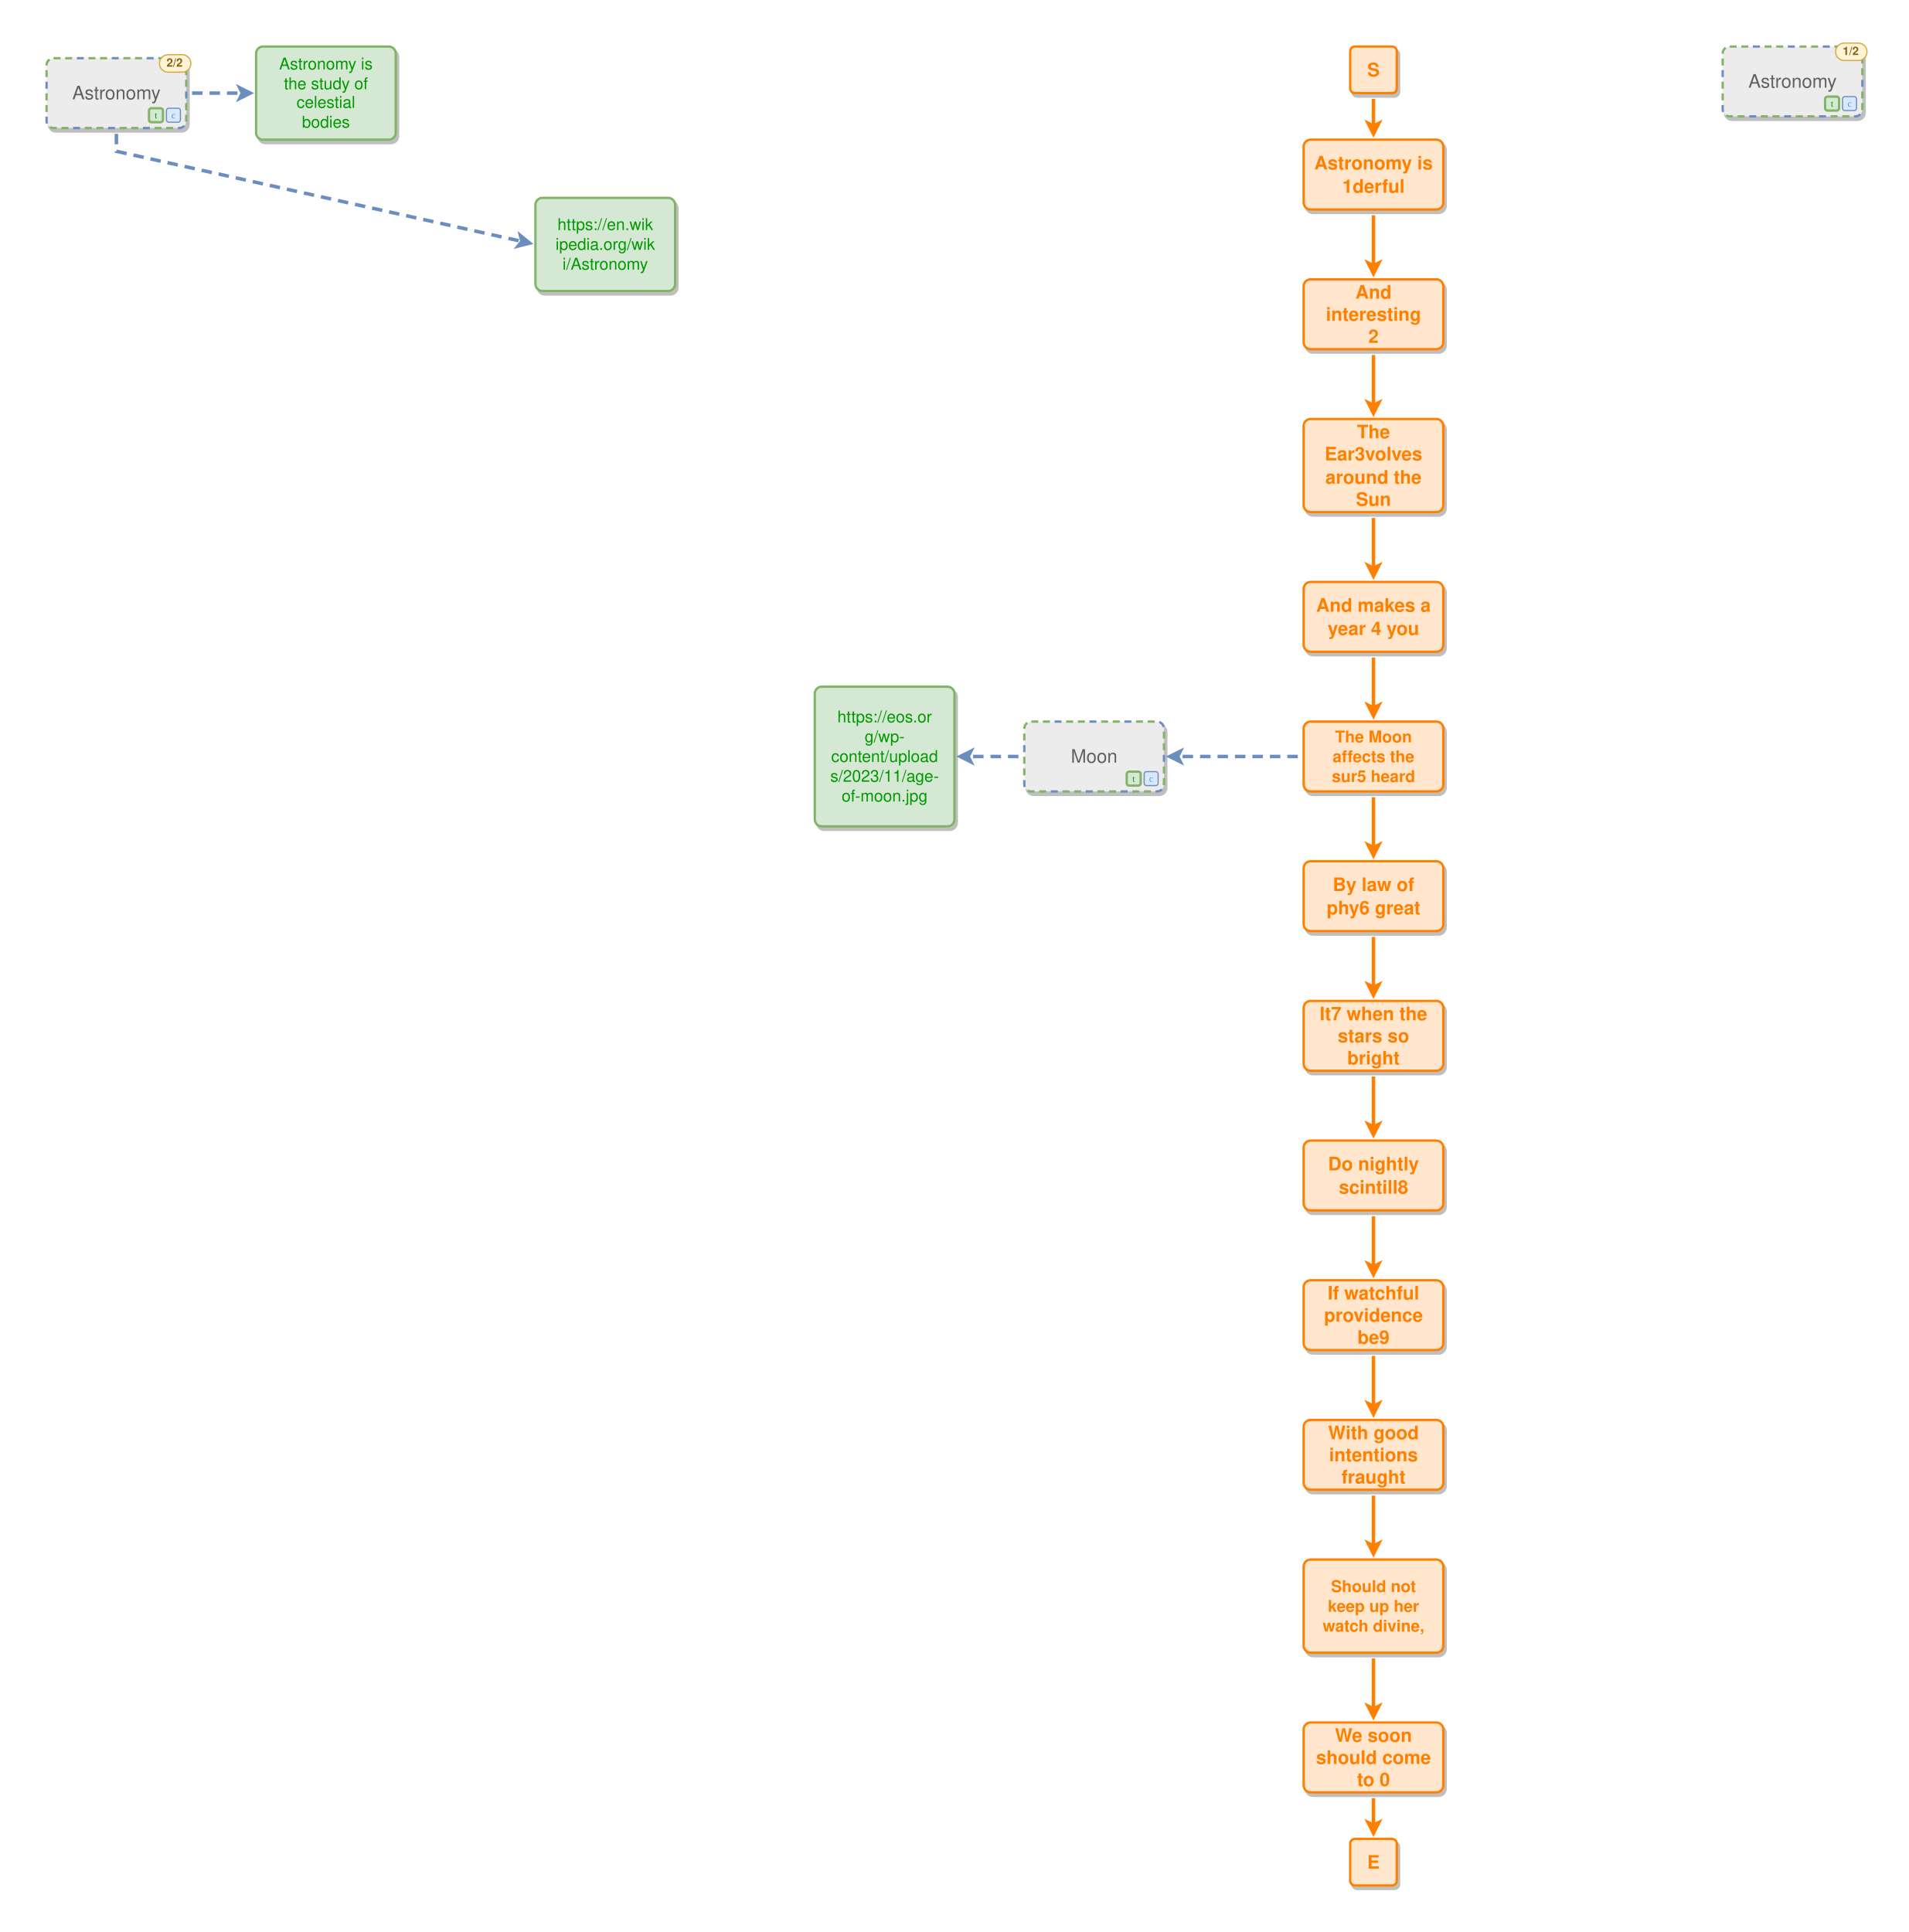
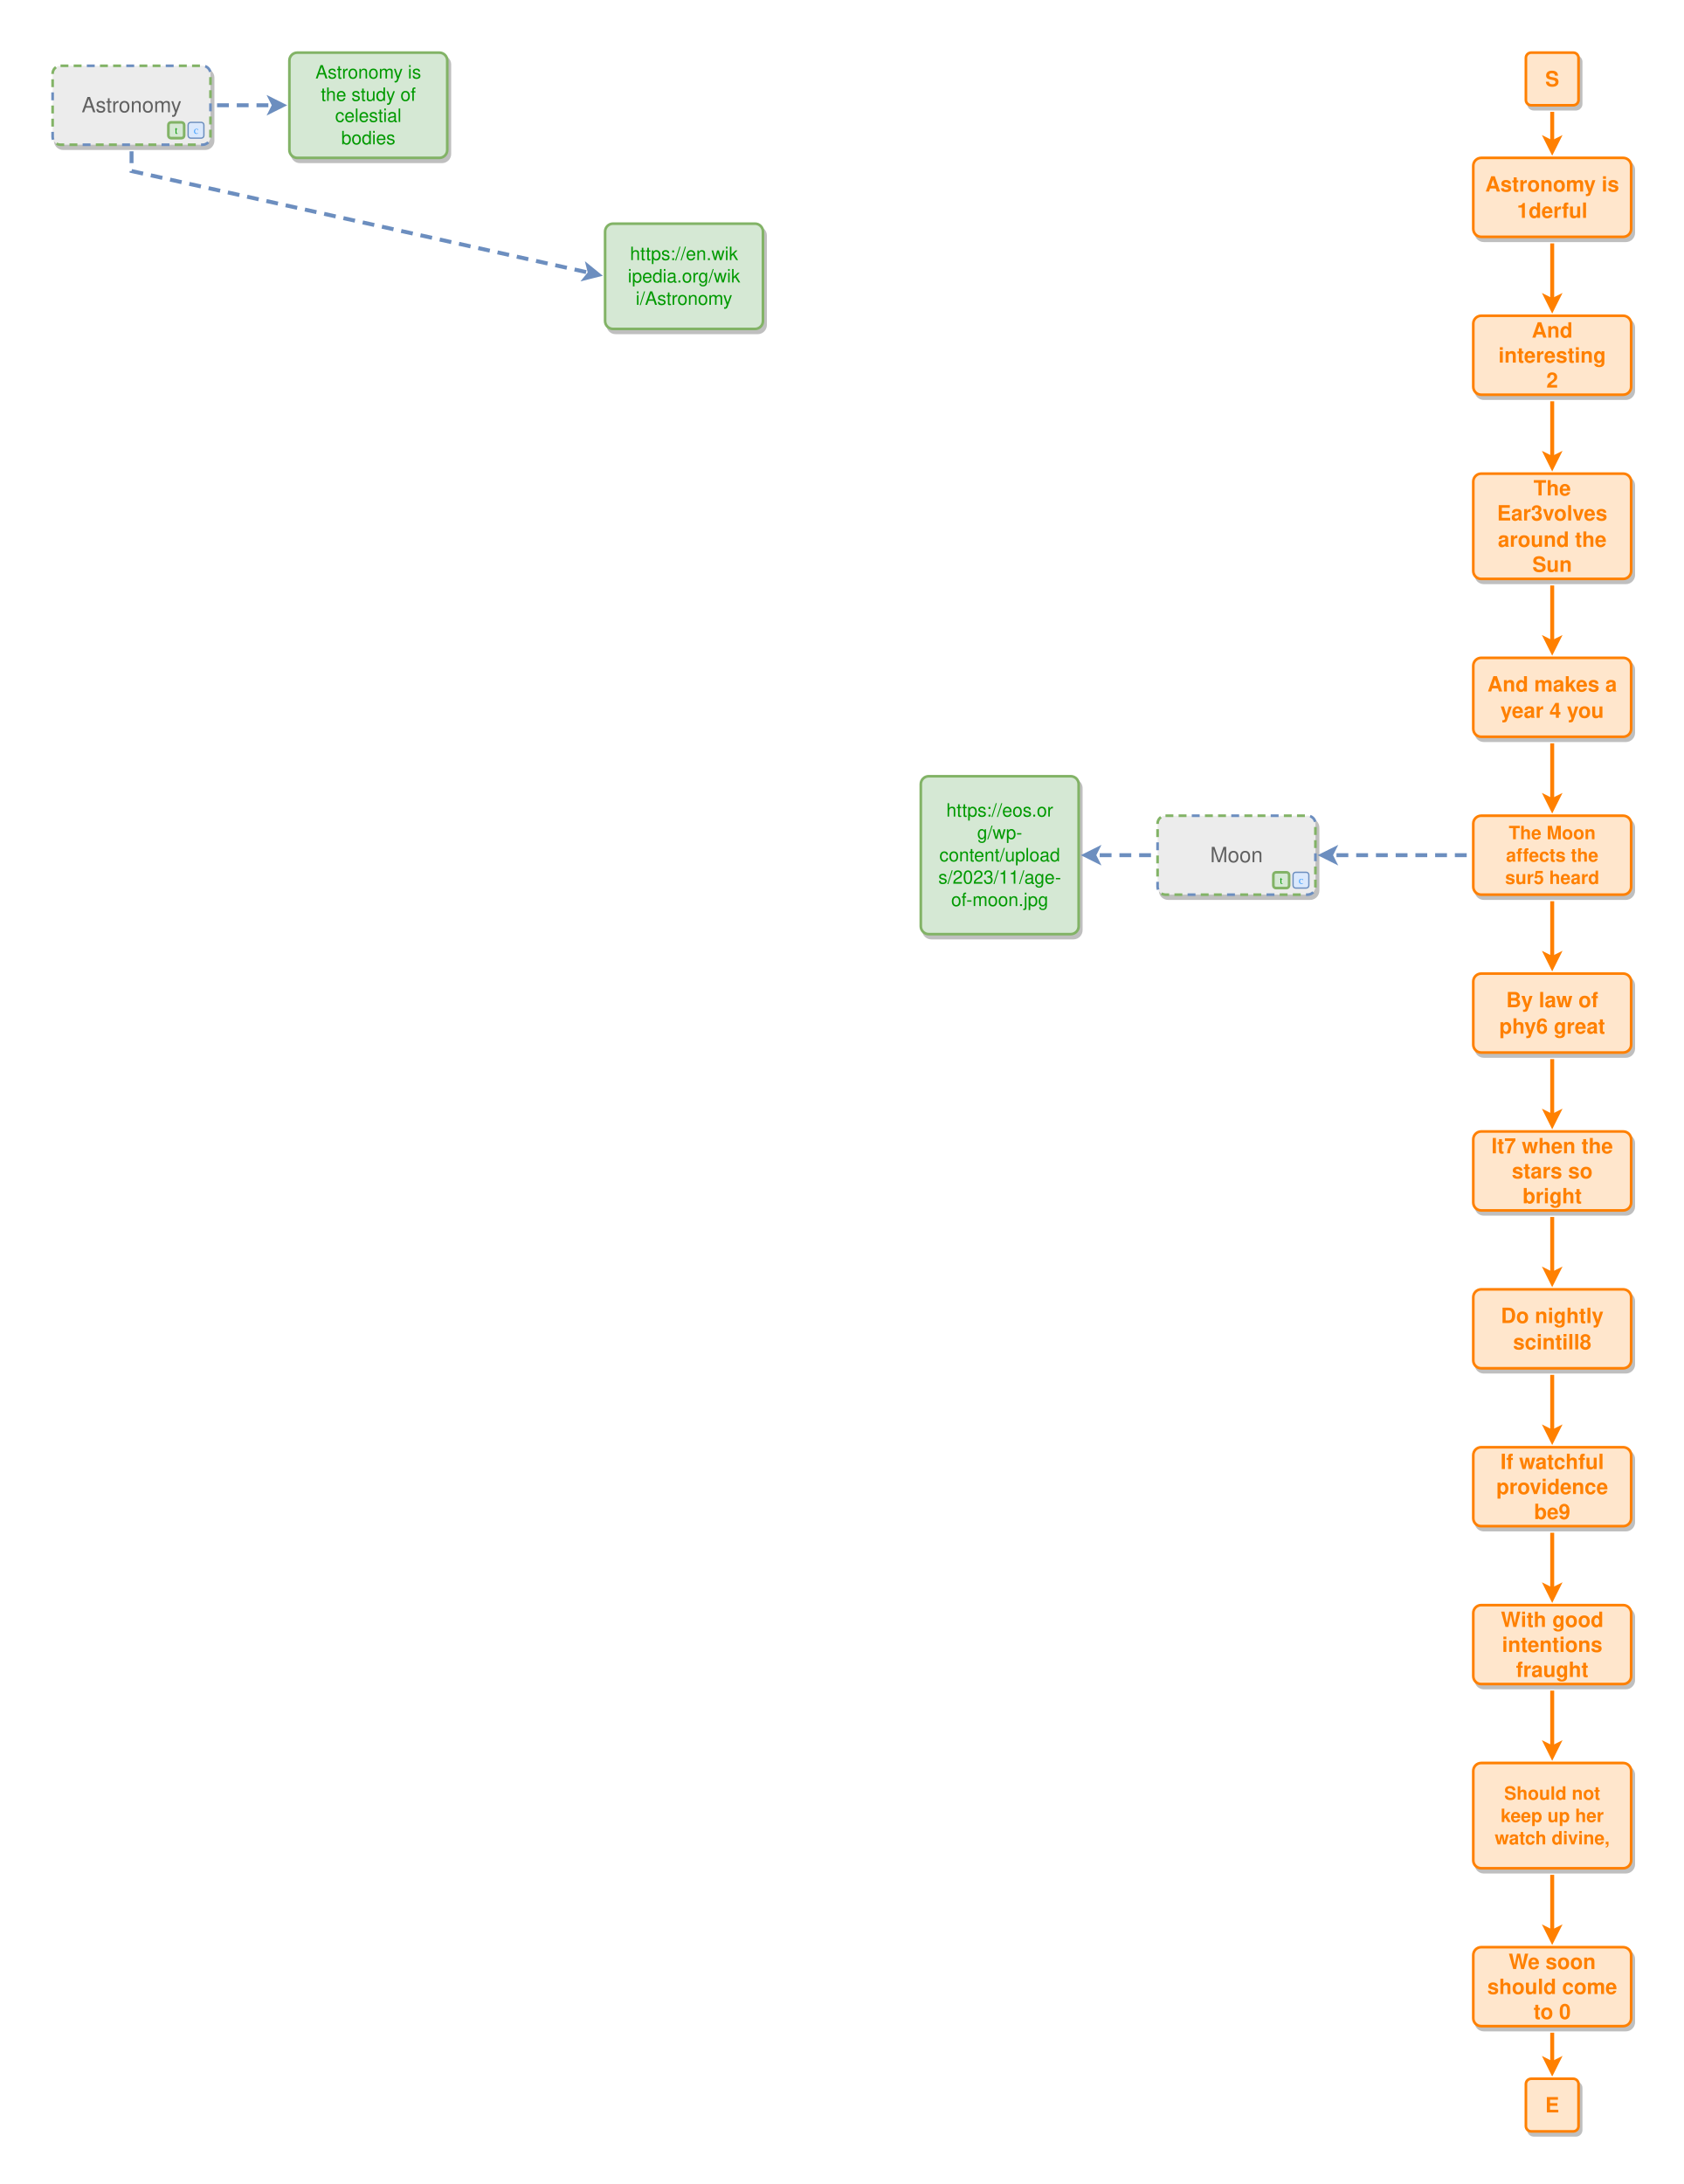
- <svg xmlns="http://www.w3.org/2000/svg" width="1640" height="1660" viewBox="0 0 1640 1660">
+ <svg xmlns="http://www.w3.org/2000/svg" width="1280" height="1660" viewBox="0 0 1280 1660">
  <defs>
  </defs>
  <g id="container-shells">
  </g>
  <g id="node-shadows">
    <rect x="1120" y="240" width="120" height="60" rx="6" ry="6" fill="#000000" stroke="#000000" stroke-width="2" opacity="0.25" transform="translate(2,3)" />
    <rect x="880" y="620" width="120" height="60" rx="6" ry="6" fill="#000000" stroke="#000000" stroke-width="2" opacity="0.25" transform="translate(2,3)" />
    <rect x="1120" y="1340" width="120" height="80" rx="6" ry="6" fill="#000000" stroke="#000000" stroke-width="2" opacity="0.25" transform="translate(2,3)" />
    <rect x="1120" y="360" width="120" height="80" rx="6" ry="6" fill="#000000" stroke="#000000" stroke-width="2" opacity="0.25" transform="translate(2,3)" />
    <rect x="1120" y="620" width="120" height="60" rx="6" ry="6" fill="#000000" stroke="#000000" stroke-width="2" opacity="0.25" transform="translate(2,3)" />
    <rect x="1120" y="1480" width="120" height="60" rx="6" ry="6" fill="#000000" stroke="#000000" stroke-width="2" opacity="0.25" transform="translate(2,3)" />
    <rect x="1120" y="1220" width="120" height="60" rx="6" ry="6" fill="#000000" stroke="#000000" stroke-width="2" opacity="0.25" transform="translate(2,3)" />
    <rect x="460" y="170" width="120" height="80" rx="6" ry="6" fill="#000000" stroke="#000000" stroke-width="2" opacity="0.25" transform="translate(2,3)" />
    <rect x="700" y="590" width="120" height="120" rx="6" ry="6" fill="#000000" stroke="#000000" stroke-width="2" opacity="0.25" transform="translate(2,3)" />
-     <rect x="1480" y="40" width="120" height="60" rx="6" ry="6" fill="#000000" stroke="#000000" stroke-width="2" opacity="0.25" transform="translate(2,3)" />
    <rect x="1160" y="40" width="40" height="40" rx="4" ry="4" fill="#000000" stroke="#000000" stroke-width="2" opacity="0.25" transform="translate(2,3)" />
+     <rect x="1160" y="1580" width="40" height="40" rx="4" ry="4" fill="#000000" stroke="#000000" stroke-width="2" opacity="0.25" transform="translate(2,3)" />
    <rect x="1120" y="500" width="120" height="60" rx="6" ry="6" fill="#000000" stroke="#000000" stroke-width="2" opacity="0.25" transform="translate(2,3)" />
-     <rect x="1160" y="1580" width="40" height="40" rx="4" ry="4" fill="#000000" stroke="#000000" stroke-width="2" opacity="0.25" transform="translate(2,3)" />
    <rect x="40" y="50" width="120" height="60" rx="6" ry="6" fill="#000000" stroke="#000000" stroke-width="2" opacity="0.25" transform="translate(2,3)" />
    <rect x="1120" y="120" width="120" height="60" rx="6" ry="6" fill="#000000" stroke="#000000" stroke-width="2" opacity="0.25" transform="translate(2,3)" />
    <rect x="220" y="40" width="120" height="80" rx="6" ry="6" fill="#000000" stroke="#000000" stroke-width="2" opacity="0.25" transform="translate(2,3)" />
    <rect x="1120" y="740" width="120" height="60" rx="6" ry="6" fill="#000000" stroke="#000000" stroke-width="2" opacity="0.25" transform="translate(2,3)" />
    <rect x="1120" y="980" width="120" height="60" rx="6" ry="6" fill="#000000" stroke="#000000" stroke-width="2" opacity="0.25" transform="translate(2,3)" />
    <rect x="1120" y="1100" width="120" height="60" rx="6" ry="6" fill="#000000" stroke="#000000" stroke-width="2" opacity="0.25" transform="translate(2,3)" />
    <rect x="1120" y="860" width="120" height="60" rx="6" ry="6" fill="#000000" stroke="#000000" stroke-width="2" opacity="0.25" transform="translate(2,3)" />
  </g>
  <g id="edges">
    <g class="edge" data-edge-idx="0" data-edge-base="expresses" data-edge-from="10" data-edge-to="17">
      <line x1="875.00" y1="650.00" x2="831.75" y2="650.00" stroke="#6c8ebf" stroke-width="3" stroke-dasharray="9 6" />
      <path d="M 825.00 650.00 L 834.00 645.50 L 831.75 650.00 L 834.00 654.50 Z" fill="#6c8ebf" stroke="#6c8ebf" stroke-width="3" stroke-miterlimit="10" />
    </g>
    <g class="edge" data-edge-idx="1" data-edge-base="expresses" data-edge-from="3" data-edge-to="5">
      <line x1="165.00" y1="80.00" x2="208.25" y2="80.00" stroke="#6c8ebf" stroke-width="3" stroke-dasharray="9 6" />
      <path d="M 215.00 80.00 L 206.00 84.50 L 208.25 80.00 L 206.00 75.50 Z" fill="#6c8ebf" stroke="#6c8ebf" stroke-width="3" stroke-miterlimit="10" />
    </g>
    <g class="edge" data-edge-idx="2" data-edge-base="expresses" data-edge-from="3" data-edge-to="16">
      <polyline points="100.00,115.00 100,130 448.41,207.42" fill="none" stroke="#6c8ebf" stroke-width="3" stroke-dasharray="9 6" />
      <path d="M 455.00 208.89 L 445.24 211.33 L 448.41 207.42 L 447.19 202.54 Z" fill="#6c8ebf" stroke="#6c8ebf" stroke-width="3" stroke-miterlimit="10" />
    </g>
    <g class="edge" data-edge-idx="3" data-edge-base="leadsto" data-edge-from="4" data-edge-to="1">
      <line x1="1180.00" y1="185.00" x2="1180.00" y2="228.25" stroke="#ff8000" stroke-width="3" />
      <path d="M 1180.00 235.00 L 1175.50 226.00 L 1180.00 228.25 L 1184.50 226.00 Z" fill="#ff8000" stroke="#ff8000" stroke-width="3" stroke-miterlimit="10" />
    </g>
    <g class="edge" data-edge-idx="4" data-edge-base="leadsto" data-edge-from="1" data-edge-to="12">
      <line x1="1180.00" y1="305.00" x2="1180.00" y2="348.25" stroke="#ff8000" stroke-width="3" />
      <path d="M 1180.00 355.00 L 1175.50 346.00 L 1180.00 348.25 L 1184.50 346.00 Z" fill="#ff8000" stroke="#ff8000" stroke-width="3" stroke-miterlimit="10" />
    </g>
    <g class="edge" data-edge-idx="5" data-edge-base="leadsto" data-edge-from="7" data-edge-to="8">
      <line x1="1180.00" y1="1045.00" x2="1180.00" y2="1088.25" stroke="#ff8000" stroke-width="3" />
      <path d="M 1180.00 1095.00 L 1175.50 1086.00 L 1180.00 1088.25 L 1184.50 1086.00 Z" fill="#ff8000" stroke="#ff8000" stroke-width="3" stroke-miterlimit="10" />
    </g>
    <g class="edge" data-edge-idx="6" data-edge-base="leadsto" data-edge-from="12" data-edge-to="2">
      <line x1="1180.00" y1="445.00" x2="1180.00" y2="488.25" stroke="#ff8000" stroke-width="3" />
      <path d="M 1180.00 495.00 L 1175.50 486.00 L 1180.00 488.25 L 1184.50 486.00 Z" fill="#ff8000" stroke="#ff8000" stroke-width="3" stroke-miterlimit="10" />
    </g>
    <g class="edge" data-edge-idx="7" data-edge-base="leadsto" data-edge-from="2" data-edge-to="13">
      <line x1="1180.00" y1="565.00" x2="1180.00" y2="608.25" stroke="#ff8000" stroke-width="3" />
      <path d="M 1180.00 615.00 L 1175.50 606.00 L 1180.00 608.25 L 1184.50 606.00 Z" fill="#ff8000" stroke="#ff8000" stroke-width="3" stroke-miterlimit="10" />
    </g>
    <g class="edge" data-edge-idx="8" data-edge-base="leadsto" data-edge-from="13" data-edge-to="6">
      <line x1="1180.00" y1="685.00" x2="1180.00" y2="728.25" stroke="#ff8000" stroke-width="3" />
      <path d="M 1180.00 735.00 L 1175.50 726.00 L 1180.00 728.25 L 1184.50 726.00 Z" fill="#ff8000" stroke="#ff8000" stroke-width="3" stroke-miterlimit="10" />
    </g>
    <g class="edge" data-edge-idx="9" data-edge-base="expresses" data-edge-from="13" data-edge-to="10">
      <line x1="1115.00" y1="650.00" x2="1011.75" y2="650.00" stroke="#6c8ebf" stroke-width="3" stroke-dasharray="9 6" />
      <path d="M 1005.00 650.00 L 1014.00 645.50 L 1011.75 650.00 L 1014.00 654.50 Z" fill="#6c8ebf" stroke="#6c8ebf" stroke-width="3" stroke-miterlimit="10" />
    </g>
    <g class="edge" data-edge-idx="10" data-edge-base="leadsto" data-edge-from="6" data-edge-to="9">
      <line x1="1180.00" y1="805.00" x2="1180.00" y2="848.25" stroke="#ff8000" stroke-width="3" />
      <path d="M 1180.00 855.00 L 1175.50 846.00 L 1180.00 848.25 L 1184.50 846.00 Z" fill="#ff8000" stroke="#ff8000" stroke-width="3" stroke-miterlimit="10" />
    </g>
    <g class="edge" data-edge-idx="11" data-edge-base="leadsto" data-edge-from="9" data-edge-to="7">
      <line x1="1180.00" y1="925.00" x2="1180.00" y2="968.25" stroke="#ff8000" stroke-width="3" />
      <path d="M 1180.00 975.00 L 1175.50 966.00 L 1180.00 968.25 L 1184.50 966.00 Z" fill="#ff8000" stroke="#ff8000" stroke-width="3" stroke-miterlimit="10" />
    </g>
    <g class="edge" data-edge-idx="12" data-edge-base="leadsto" data-edge-from="8" data-edge-to="15">
      <line x1="1180.00" y1="1165.00" x2="1180.00" y2="1208.25" stroke="#ff8000" stroke-width="3" />
      <path d="M 1180.00 1215.00 L 1175.50 1206.00 L 1180.00 1208.25 L 1184.50 1206.00 Z" fill="#ff8000" stroke="#ff8000" stroke-width="3" stroke-miterlimit="10" />
    </g>
    <g class="edge" data-edge-idx="13" data-edge-base="leadsto" data-edge-from="15" data-edge-to="11">
      <line x1="1180.00" y1="1285.00" x2="1180.00" y2="1328.25" stroke="#ff8000" stroke-width="3" />
      <path d="M 1180.00 1335.00 L 1175.50 1326.00 L 1180.00 1328.25 L 1184.50 1326.00 Z" fill="#ff8000" stroke="#ff8000" stroke-width="3" stroke-miterlimit="10" />
    </g>
    <g class="edge" data-edge-idx="14" data-edge-base="leadsto" data-edge-from="11" data-edge-to="14">
      <line x1="1180.00" y1="1425.00" x2="1180.00" y2="1468.25" stroke="#ff8000" stroke-width="3" />
      <path d="M 1180.00 1475.00 L 1175.50 1466.00 L 1180.00 1468.25 L 1184.50 1466.00 Z" fill="#ff8000" stroke="#ff8000" stroke-width="3" stroke-miterlimit="10" />
    </g>
-     <g class="edge" data-edge-idx="15" data-edge-base="leadsto" data-edge-from="19" data-edge-to="4">
+     <g class="edge" data-edge-idx="15" data-edge-base="leadsto" data-edge-from="18" data-edge-to="4">
      <line x1="1180.00" y1="85.00" x2="1180.00" y2="108.25" stroke="#ff8000" stroke-width="3" />
      <path d="M 1180.00 115.00 L 1175.50 106.00 L 1180.00 108.25 L 1184.50 106.00 Z" fill="#ff8000" stroke="#ff8000" stroke-width="3" stroke-miterlimit="10" />
    </g>
-     <g class="edge" data-edge-idx="16" data-edge-base="leadsto" data-edge-from="14" data-edge-to="20">
+     <g class="edge" data-edge-idx="16" data-edge-base="leadsto" data-edge-from="14" data-edge-to="19">
      <line x1="1180.00" y1="1545.00" x2="1180.00" y2="1568.25" stroke="#ff8000" stroke-width="3" />
      <path d="M 1180.00 1575.00 L 1175.50 1566.00 L 1180.00 1568.25 L 1184.50 1566.00 Z" fill="#ff8000" stroke="#ff8000" stroke-width="3" stroke-miterlimit="10" />
    </g>
  </g>
  <g id="nodes">
    <g>
      <rect x="1120" y="240" width="120" height="60" rx="6" ry="6" fill="#ffe6cc" stroke="#ff8000" stroke-width="2" />
      <text x="1180" y="251" text-anchor="middle" dominant-baseline="middle" font-family="Helvetica,Inter,Segoe UI,Arial" font-size="16" font-weight="bold" fill="#ff8000">And</text>
      <text x="1180" y="270" text-anchor="middle" dominant-baseline="middle" font-family="Helvetica,Inter,Segoe UI,Arial" font-size="16" font-weight="bold" fill="#ff8000">interesting</text>
      <text x="1180" y="289" text-anchor="middle" dominant-baseline="middle" font-family="Helvetica,Inter,Segoe UI,Arial" font-size="16" font-weight="bold" fill="#ff8000">2</text>
    </g>
    <rect x="880" y="620" width="120" height="60" rx="6" ry="6" fill="#ececec" stroke="none" />
    <rect x="880" y="620" width="120" height="60" rx="6" ry="6" fill="none" stroke="#82b366" stroke-width="2" stroke-dasharray="6 4 6 14" stroke-dashoffset="0" />
    <rect x="880" y="620" width="120" height="60" rx="6" ry="6" fill="none" stroke="#6c8ebf" stroke-width="2" stroke-dasharray="6 24" stroke-dashoffset="-20" />
    <text x="940" y="650" text-anchor="middle" dominant-baseline="middle" font-family="Helvetica,Inter,Segoe UI,Arial" font-size="16" font-weight="normal" fill="#616161">Moon</text>
    <rect x="968" y="663" width="12" height="12" rx="2" ry="2" fill="#d5e8d4" stroke="#82b366" stroke-width="2" />
    <text x="974.0" y="669.0" text-anchor="middle" dominant-baseline="central" font-size="8" fill="#009900">t</text>
    <rect x="983" y="663" width="12" height="12" rx="2" ry="2" fill="#dae8fc" stroke="#6c8ebf" stroke-width="1" />
    <text x="989.0" y="669.0" text-anchor="middle" dominant-baseline="central" font-size="8" fill="#3399ff">c</text>
    <rect x="1120" y="1340" width="120" height="80" rx="6" ry="6" fill="#ffe6cc" stroke="#ff8000" stroke-width="2" />
    <text x="1180" y="1363" text-anchor="middle" dominant-baseline="middle" font-family="Helvetica,Inter,Segoe UI,Arial" font-size="14" font-weight="bold" fill="#ff8000">Should not</text>
    <text x="1180" y="1380" text-anchor="middle" dominant-baseline="middle" font-family="Helvetica,Inter,Segoe UI,Arial" font-size="14" font-weight="bold" fill="#ff8000">keep up her</text>
    <text x="1180" y="1397" text-anchor="middle" dominant-baseline="middle" font-family="Helvetica,Inter,Segoe UI,Arial" font-size="14" font-weight="bold" fill="#ff8000">watch divine,</text>
    <g>
      <rect x="1120" y="360" width="120" height="80" rx="6" ry="6" fill="#ffe6cc" stroke="#ff8000" stroke-width="2" />
      <text x="1180" y="371" text-anchor="middle" dominant-baseline="middle" font-family="Helvetica,Inter,Segoe UI,Arial" font-size="16" font-weight="bold" fill="#ff8000">The</text>
      <text x="1180" y="390" text-anchor="middle" dominant-baseline="middle" font-family="Helvetica,Inter,Segoe UI,Arial" font-size="16" font-weight="bold" fill="#ff8000">Ear3volves</text>
      <text x="1180" y="410" text-anchor="middle" dominant-baseline="middle" font-family="Helvetica,Inter,Segoe UI,Arial" font-size="16" font-weight="bold" fill="#ff8000">around the</text>
      <text x="1180" y="429" text-anchor="middle" dominant-baseline="middle" font-family="Helvetica,Inter,Segoe UI,Arial" font-size="16" font-weight="bold" fill="#ff8000">Sun</text>
    </g>
    <g>
      <rect x="1120" y="620" width="120" height="60" rx="6" ry="6" fill="#ffe6cc" stroke="#ff8000" stroke-width="2" />
      <text x="1180" y="633" text-anchor="middle" dominant-baseline="middle" font-family="Helvetica,Inter,Segoe UI,Arial" font-size="14" font-weight="bold" fill="#ff8000">The Moon</text>
      <text x="1180" y="650" text-anchor="middle" dominant-baseline="middle" font-family="Helvetica,Inter,Segoe UI,Arial" font-size="14" font-weight="bold" fill="#ff8000">affects the</text>
      <text x="1180" y="667" text-anchor="middle" dominant-baseline="middle" font-family="Helvetica,Inter,Segoe UI,Arial" font-size="14" font-weight="bold" fill="#ff8000">sur5 heard</text>
    </g>
    <g>
      <rect x="1120" y="1480" width="120" height="60" rx="6" ry="6" fill="#ffe6cc" stroke="#ff8000" stroke-width="2" />
      <text x="1180" y="1491" text-anchor="middle" dominant-baseline="middle" font-family="Helvetica,Inter,Segoe UI,Arial" font-size="16" font-weight="bold" fill="#ff8000">We soon</text>
      <text x="1180" y="1510" text-anchor="middle" dominant-baseline="middle" font-family="Helvetica,Inter,Segoe UI,Arial" font-size="16" font-weight="bold" fill="#ff8000">should come</text>
      <text x="1180" y="1529" text-anchor="middle" dominant-baseline="middle" font-family="Helvetica,Inter,Segoe UI,Arial" font-size="16" font-weight="bold" fill="#ff8000">to 0</text>
    </g>
    <rect x="1120" y="1220" width="120" height="60" rx="6" ry="6" fill="#ffe6cc" stroke="#ff8000" stroke-width="2" />
    <text x="1180" y="1231" text-anchor="middle" dominant-baseline="middle" font-family="Helvetica,Inter,Segoe UI,Arial" font-size="16" font-weight="bold" fill="#ff8000">With good</text>
    <text x="1180" y="1250" text-anchor="middle" dominant-baseline="middle" font-family="Helvetica,Inter,Segoe UI,Arial" font-size="16" font-weight="bold" fill="#ff8000">intentions</text>
    <text x="1180" y="1269" text-anchor="middle" dominant-baseline="middle" font-family="Helvetica,Inter,Segoe UI,Arial" font-size="16" font-weight="bold" fill="#ff8000">fraught</text>
    <rect x="460" y="170" width="120" height="80" rx="6" ry="6" fill="#d5e8d4" stroke="#82b366" stroke-width="2" />
    <text x="520" y="193" text-anchor="middle" dominant-baseline="middle" font-family="Helvetica,Inter,Segoe UI,Arial" font-size="14" font-weight="normal" fill="#009900">https://en.wik</text>
    <text x="520" y="210" text-anchor="middle" dominant-baseline="middle" font-family="Helvetica,Inter,Segoe UI,Arial" font-size="14" font-weight="normal" fill="#009900">ipedia.org/wik</text>
    <text x="520" y="227" text-anchor="middle" dominant-baseline="middle" font-family="Helvetica,Inter,Segoe UI,Arial" font-size="14" font-weight="normal" fill="#009900">i/Astronomy</text>
    <rect x="700" y="590" width="120" height="120" rx="6" ry="6" fill="#d5e8d4" stroke="#82b366" stroke-width="2" />
    <text x="760" y="616" text-anchor="middle" dominant-baseline="middle" font-family="Helvetica,Inter,Segoe UI,Arial" font-size="14" font-weight="normal" fill="#009900">https://eos.or</text>
    <text x="760" y="633" text-anchor="middle" dominant-baseline="middle" font-family="Helvetica,Inter,Segoe UI,Arial" font-size="14" font-weight="normal" fill="#009900">g/wp-</text>
    <text x="760" y="650" text-anchor="middle" dominant-baseline="middle" font-family="Helvetica,Inter,Segoe UI,Arial" font-size="14" font-weight="normal" fill="#009900">content/upload</text>
    <text x="760" y="667" text-anchor="middle" dominant-baseline="middle" font-family="Helvetica,Inter,Segoe UI,Arial" font-size="14" font-weight="normal" fill="#009900">s/2023/11/age-</text>
    <text x="760" y="684" text-anchor="middle" dominant-baseline="middle" font-family="Helvetica,Inter,Segoe UI,Arial" font-size="14" font-weight="normal" fill="#009900">of-moon.jpg</text>
-     <rect x="1480" y="40" width="120" height="60" rx="6" ry="6" fill="#ececec" stroke="none" />
-     <rect x="1480" y="40" width="120" height="60" rx="6" ry="6" fill="none" stroke="#82b366" stroke-width="2" stroke-dasharray="6 4 6 14" stroke-dashoffset="0" />
-     <rect x="1480" y="40" width="120" height="60" rx="6" ry="6" fill="none" stroke="#6c8ebf" stroke-width="2" stroke-dasharray="6 24" stroke-dashoffset="-20" />
-     <text x="1540" y="70" text-anchor="middle" dominant-baseline="middle" font-family="Helvetica,Inter,Segoe UI,Arial" font-size="16" font-weight="normal" fill="#616161">Astronomy</text>
-     <rect x="1568" y="83" width="12" height="12" rx="2" ry="2" fill="#d5e8d4" stroke="#82b366" stroke-width="2" />
-     <text x="1574.0" y="89.0" text-anchor="middle" dominant-baseline="central" font-size="8" fill="#009900">t</text>
-     <rect x="1583" y="83" width="12" height="12" rx="2" ry="2" fill="#dae8fc" stroke="#6c8ebf" stroke-width="1" />
-     <text x="1589.0" y="89.0" text-anchor="middle" dominant-baseline="central" font-size="8" fill="#3399ff">c</text>
    <rect x="1160" y="40" width="40" height="40" rx="4" ry="4" fill="#ffe6cc" stroke="#ff8000" stroke-width="2" />
    <text x="1180" y="60" text-anchor="middle" dominant-baseline="middle" font-family="Helvetica,Inter,Segoe UI,Arial" font-size="16" font-weight="bold" fill="#ff8000">S</text>
+     <rect x="1160" y="1580" width="40" height="40" rx="4" ry="4" fill="#ffe6cc" stroke="#ff8000" stroke-width="2" />
+     <text x="1180" y="1600" text-anchor="middle" dominant-baseline="middle" font-family="Helvetica,Inter,Segoe UI,Arial" font-size="16" font-weight="bold" fill="#ff8000">E</text>
    <g>
      <rect x="1120" y="500" width="120" height="60" rx="6" ry="6" fill="#ffe6cc" stroke="#ff8000" stroke-width="2" />
      <text x="1180" y="520" text-anchor="middle" dominant-baseline="middle" font-family="Helvetica,Inter,Segoe UI,Arial" font-size="16" font-weight="bold" fill="#ff8000">And makes a</text>
      <text x="1180" y="540" text-anchor="middle" dominant-baseline="middle" font-family="Helvetica,Inter,Segoe UI,Arial" font-size="16" font-weight="bold" fill="#ff8000">year 4 you</text>
    </g>
-     <rect x="1160" y="1580" width="40" height="40" rx="4" ry="4" fill="#ffe6cc" stroke="#ff8000" stroke-width="2" />
-     <text x="1180" y="1600" text-anchor="middle" dominant-baseline="middle" font-family="Helvetica,Inter,Segoe UI,Arial" font-size="16" font-weight="bold" fill="#ff8000">E</text>
    <rect x="40" y="50" width="120" height="60" rx="6" ry="6" fill="#ececec" stroke="none" />
    <rect x="40" y="50" width="120" height="60" rx="6" ry="6" fill="none" stroke="#82b366" stroke-width="2" stroke-dasharray="6 4 6 14" stroke-dashoffset="0" />
    <rect x="40" y="50" width="120" height="60" rx="6" ry="6" fill="none" stroke="#6c8ebf" stroke-width="2" stroke-dasharray="6 24" stroke-dashoffset="-20" />
    <text x="100" y="80" text-anchor="middle" dominant-baseline="middle" font-family="Helvetica,Inter,Segoe UI,Arial" font-size="16" font-weight="normal" fill="#616161">Astronomy</text>
    <rect x="128" y="93" width="12" height="12" rx="2" ry="2" fill="#d5e8d4" stroke="#82b366" stroke-width="2" />
    <text x="134.0" y="99.0" text-anchor="middle" dominant-baseline="central" font-size="8" fill="#009900">t</text>
    <rect x="143" y="93" width="12" height="12" rx="2" ry="2" fill="#dae8fc" stroke="#6c8ebf" stroke-width="1" />
    <text x="149.0" y="99.0" text-anchor="middle" dominant-baseline="central" font-size="8" fill="#3399ff">c</text>
    <g>
      <rect x="1120" y="120" width="120" height="60" rx="6" ry="6" fill="#ffe6cc" stroke="#ff8000" stroke-width="2" />
      <text x="1180" y="140" text-anchor="middle" dominant-baseline="middle" font-family="Helvetica,Inter,Segoe UI,Arial" font-size="16" font-weight="bold" fill="#ff8000">Astronomy is</text>
      <text x="1180" y="160" text-anchor="middle" dominant-baseline="middle" font-family="Helvetica,Inter,Segoe UI,Arial" font-size="16" font-weight="bold" fill="#ff8000">1derful</text>
    </g>
    <rect x="220" y="40" width="120" height="80" rx="6" ry="6" fill="#d5e8d4" stroke="#82b366" stroke-width="2" />
    <text x="280" y="55" text-anchor="middle" dominant-baseline="middle" font-family="Helvetica,Inter,Segoe UI,Arial" font-size="14" font-weight="normal" fill="#009900">Astronomy is</text>
    <text x="280" y="72" text-anchor="middle" dominant-baseline="middle" font-family="Helvetica,Inter,Segoe UI,Arial" font-size="14" font-weight="normal" fill="#009900">the study of</text>
    <text x="280" y="88" text-anchor="middle" dominant-baseline="middle" font-family="Helvetica,Inter,Segoe UI,Arial" font-size="14" font-weight="normal" fill="#009900">celestial</text>
    <text x="280" y="105" text-anchor="middle" dominant-baseline="middle" font-family="Helvetica,Inter,Segoe UI,Arial" font-size="14" font-weight="normal" fill="#009900">bodies</text>
    <g>
      <rect x="1120" y="740" width="120" height="60" rx="6" ry="6" fill="#ffe6cc" stroke="#ff8000" stroke-width="2" />
      <text x="1180" y="760" text-anchor="middle" dominant-baseline="middle" font-family="Helvetica,Inter,Segoe UI,Arial" font-size="16" font-weight="bold" fill="#ff8000">By law of</text>
      <text x="1180" y="780" text-anchor="middle" dominant-baseline="middle" font-family="Helvetica,Inter,Segoe UI,Arial" font-size="16" font-weight="bold" fill="#ff8000">phy6 great</text>
    </g>
    <g>
      <rect x="1120" y="980" width="120" height="60" rx="6" ry="6" fill="#ffe6cc" stroke="#ff8000" stroke-width="2" />
      <text x="1180" y="1000" text-anchor="middle" dominant-baseline="middle" font-family="Helvetica,Inter,Segoe UI,Arial" font-size="16" font-weight="bold" fill="#ff8000">Do nightly</text>
      <text x="1180" y="1020" text-anchor="middle" dominant-baseline="middle" font-family="Helvetica,Inter,Segoe UI,Arial" font-size="16" font-weight="bold" fill="#ff8000">scintill8</text>
    </g>
    <g>
      <rect x="1120" y="1100" width="120" height="60" rx="6" ry="6" fill="#ffe6cc" stroke="#ff8000" stroke-width="2" />
      <text x="1180" y="1111" text-anchor="middle" dominant-baseline="middle" font-family="Helvetica,Inter,Segoe UI,Arial" font-size="16" font-weight="bold" fill="#ff8000">If watchful</text>
      <text x="1180" y="1130" text-anchor="middle" dominant-baseline="middle" font-family="Helvetica,Inter,Segoe UI,Arial" font-size="16" font-weight="bold" fill="#ff8000">providence</text>
      <text x="1180" y="1149" text-anchor="middle" dominant-baseline="middle" font-family="Helvetica,Inter,Segoe UI,Arial" font-size="16" font-weight="bold" fill="#ff8000">be9</text>
    </g>
    <g>
      <rect x="1120" y="860" width="120" height="60" rx="6" ry="6" fill="#ffe6cc" stroke="#ff8000" stroke-width="2" />
      <text x="1180" y="871" text-anchor="middle" dominant-baseline="middle" font-family="Helvetica,Inter,Segoe UI,Arial" font-size="16" font-weight="bold" fill="#ff8000">It7 when the</text>
      <text x="1180" y="890" text-anchor="middle" dominant-baseline="middle" font-family="Helvetica,Inter,Segoe UI,Arial" font-size="16" font-weight="bold" fill="#ff8000">stars so</text>
      <text x="1180" y="909" text-anchor="middle" dominant-baseline="middle" font-family="Helvetica,Inter,Segoe UI,Arial" font-size="16" font-weight="bold" fill="#ff8000">bright</text>
    </g>
-     <g class="copy-badge" data-node-id="18" data-of="2">
-       <rect x="1577" y="37" width="27" height="15" rx="7.5" ry="7.5" fill="#fff4d6" stroke="#d9a441" stroke-width="1" />
-       <text x="1590" y="45" text-anchor="middle" dominant-baseline="central" font-family="Helvetica,Inter,Segoe UI,Arial" font-size="10" font-weight="bold" fill="#8a6116">1/2</text>
-     </g>
-     <g class="copy-badge" data-node-id="3" data-of="2">
-       <rect x="137" y="47" width="27" height="15" rx="7.5" ry="7.5" fill="#fff4d6" stroke="#d9a441" stroke-width="1" />
-       <text x="150" y="55" text-anchor="middle" dominant-baseline="central" font-family="Helvetica,Inter,Segoe UI,Arial" font-size="10" font-weight="bold" fill="#8a6116">2/2</text>
-     </g>
  </g>
</svg>
